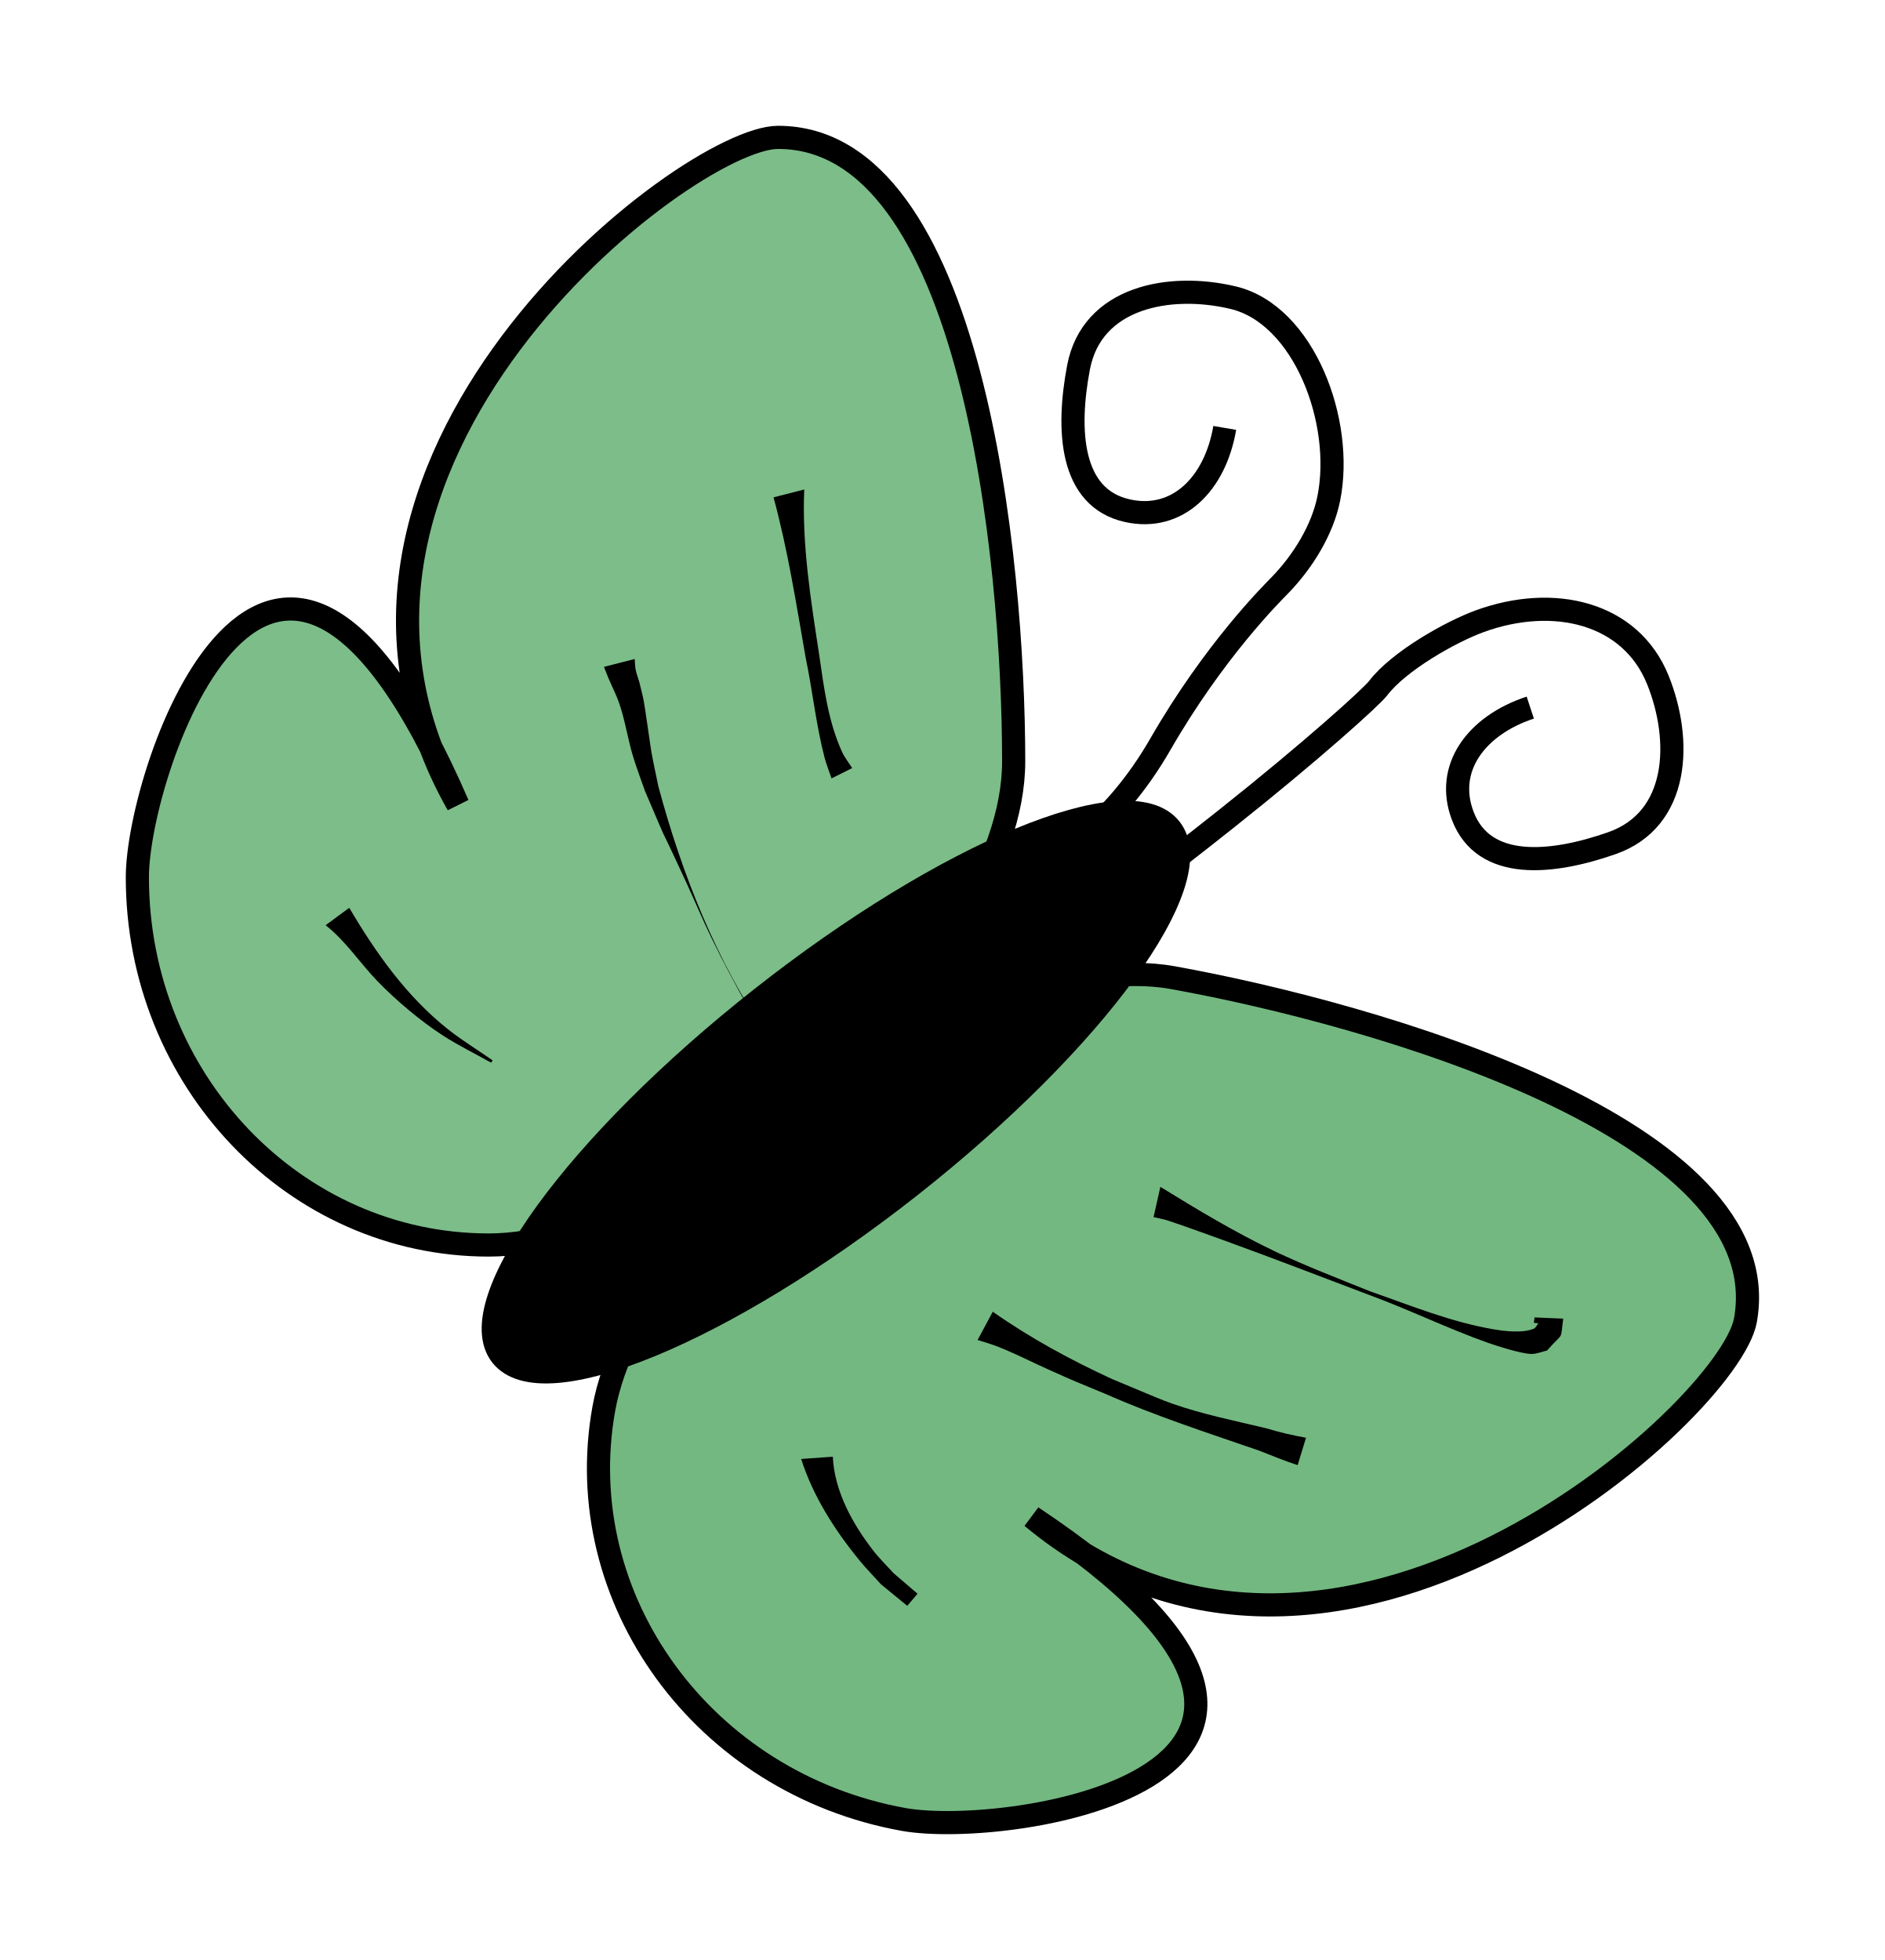
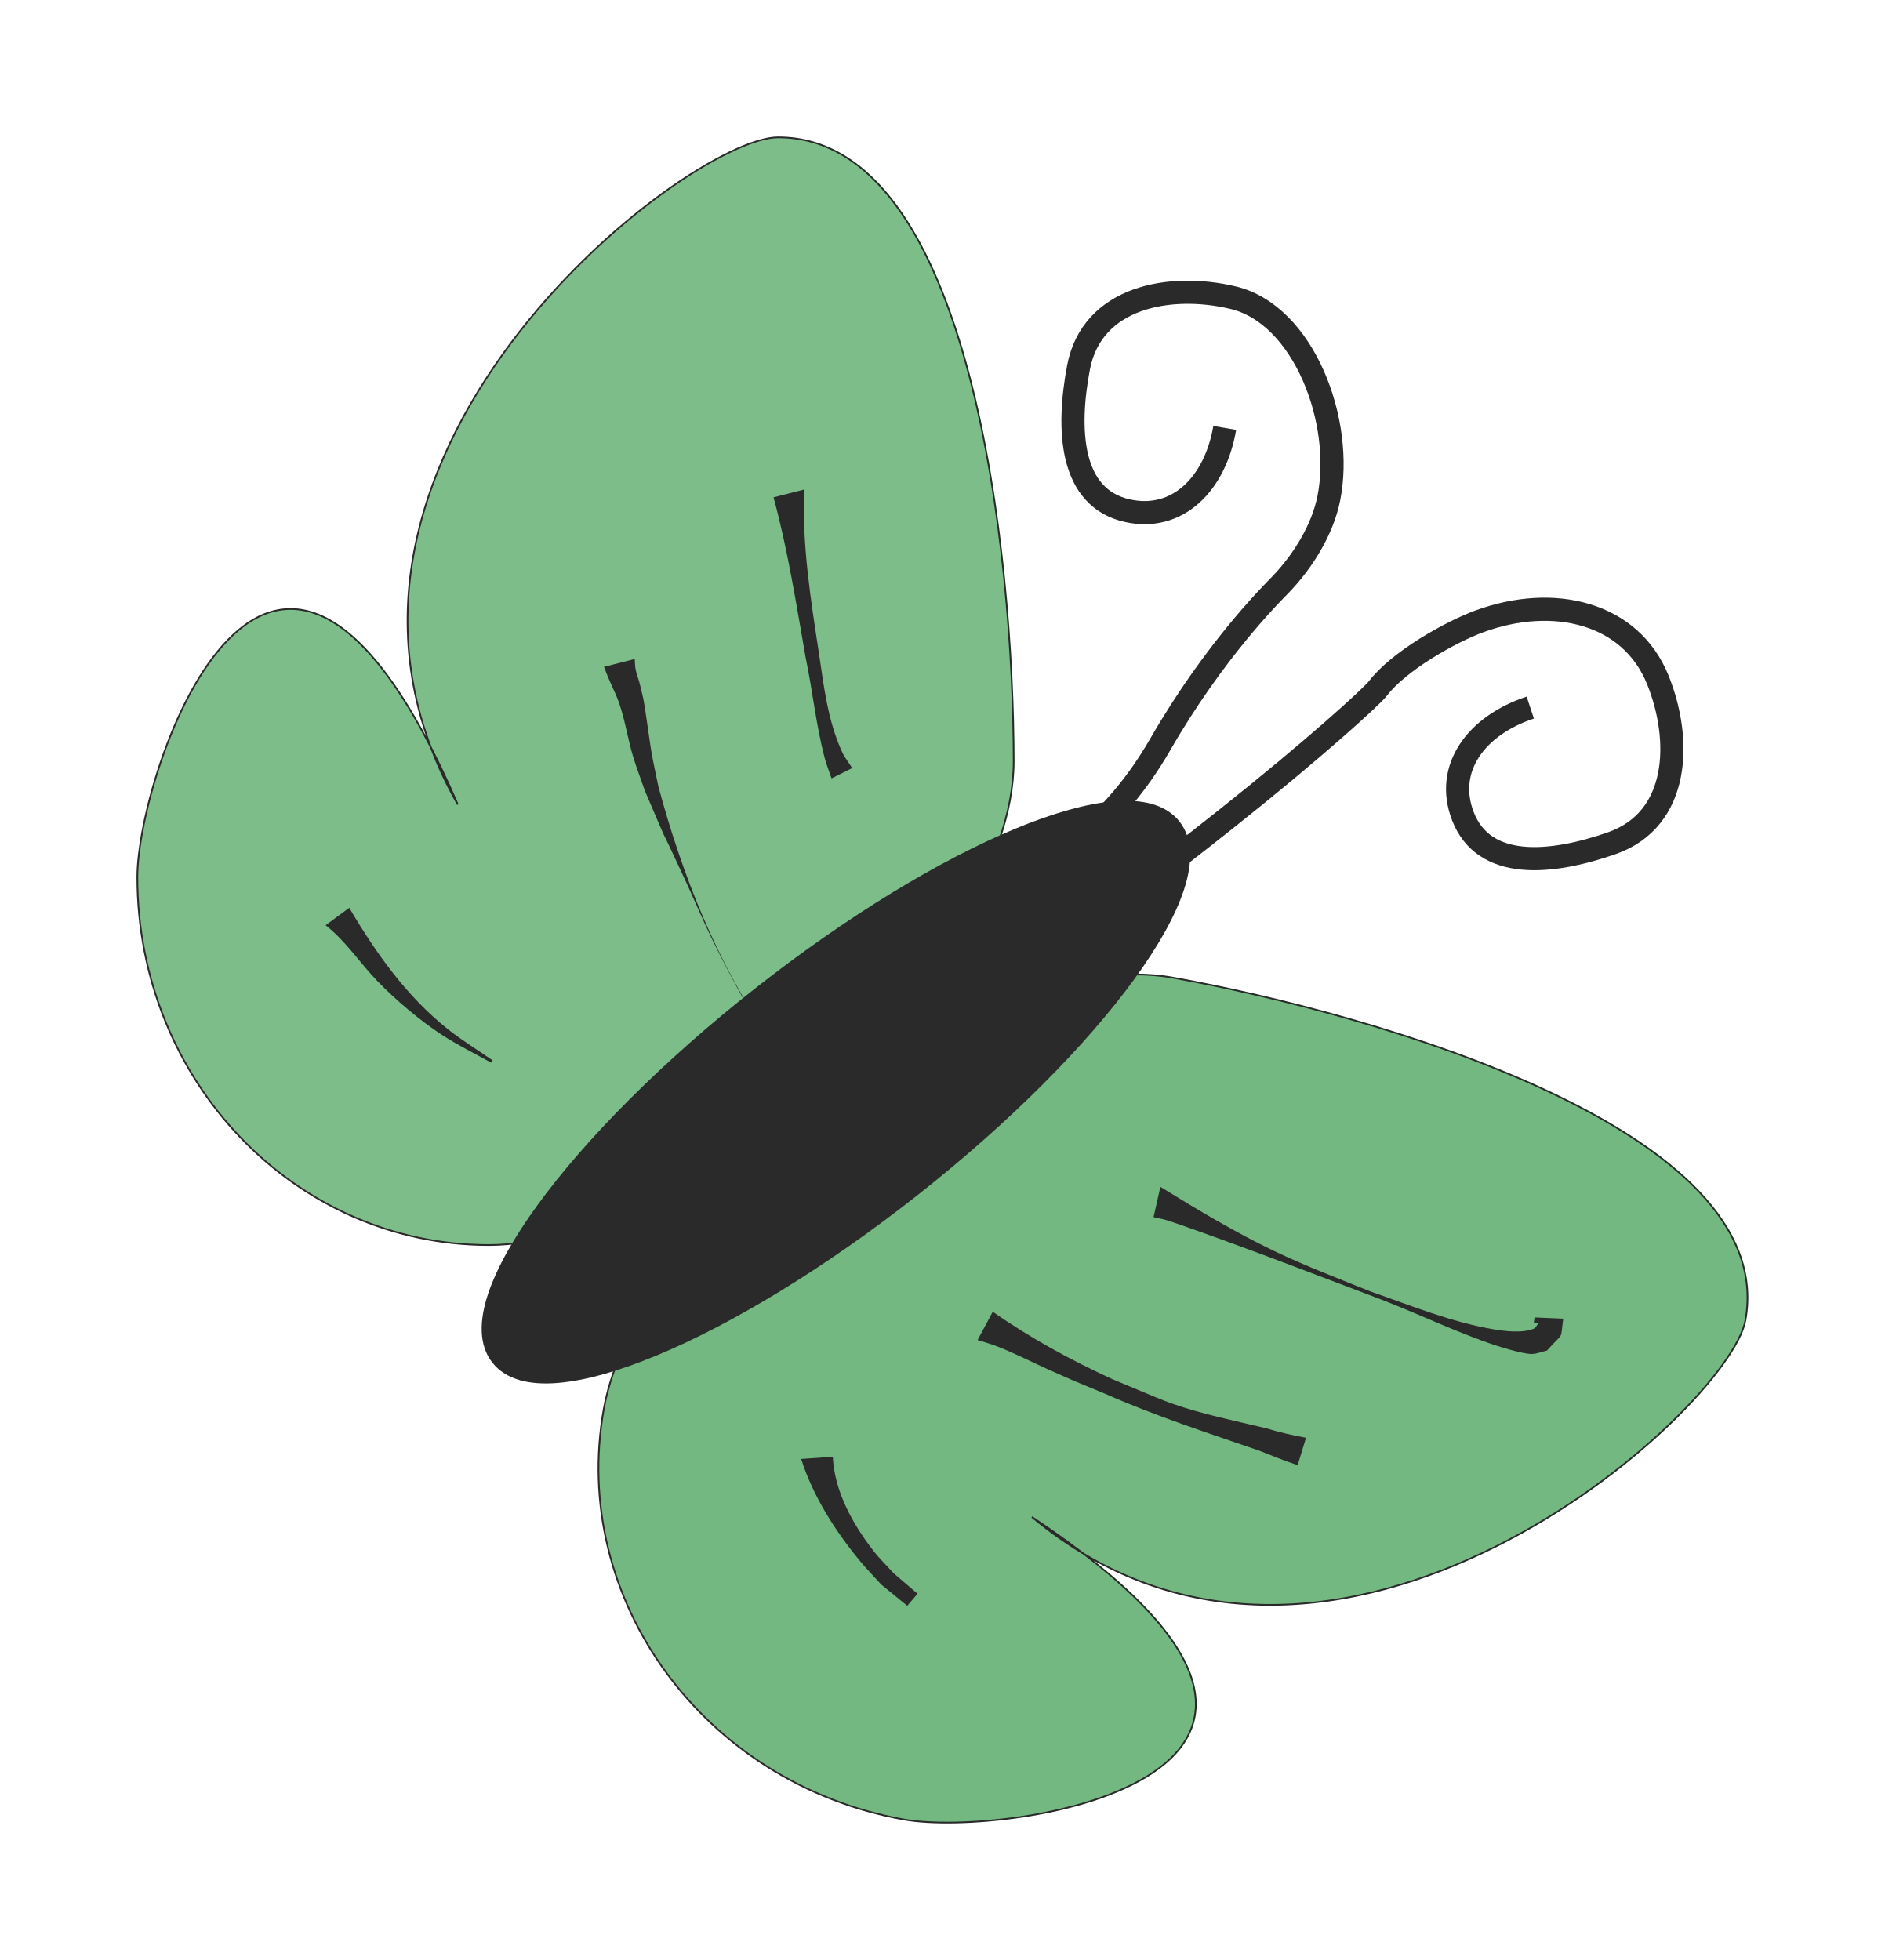
<svg xmlns="http://www.w3.org/2000/svg" width="74.923" height="77.923" id="svg10560" version="1.1">
  <defs id="defs10562">
    </defs>
  <g id="layer1" transform="translate(1.766945,-126.3767)">
    <g id="layer1-54" transform="translate(239.835,239.3412)">
      <g transform="matrix(0.6817788,0.7315584,-0.7315584,0.6817788,280.4318,-146.5237)" id="g3199" />
      <g transform="translate(-227.1429,-28.57143)" id="g3464">
        <g id="layer1-0" transform="matrix(0.06725509,0,0,0.06725509,-12.94947,-73.82934)">
-           <path id="path10711" d="m 576.686,293.052 c 0,120.089 -195.589,285.849 -310.281,285.849 -114.692,0 -207.668,-97.352 -207.668,-217.441 0,-63.397 79.662,-296.365 189.41,-42.932 -114.508,-201.676 135.135,-394.393 189.279,-394.393 114.692,0 139.26,248.827 139.26,368.916 z" style="fill:#73b881;fill-opacity:0.933;fill-rule:evenodd;stroke:#000000;stroke-width:13.682;stroke-linecap:round;stroke-linejoin:miter;stroke-miterlimit:4;stroke-opacity:1;stroke-dashoffset:0" />
-           <path style="fill:#73b881;fill-opacity:1;fill-rule:evenodd;stroke:#000000;stroke-width:13.682;stroke-linecap:round;stroke-linejoin:miter;stroke-miterlimit:4;stroke-opacity:1;stroke-dashoffset:0" d="M 670.831,420.867 C 552.647,399.562 354.817,562.64 334.469,675.513 c -20.347,112.873 58.965,221.645 177.149,242.95 62.392,11.247 305.796,-25.82 75.854,-178.789 C 765.634,888.145 999.583,676.652 1009.189,623.367 1029.536,510.494 789.015,442.172 670.831,420.867 z" id="path11224" />
-           <path transform="matrix(1.34358,-1.058113,1.058113,1.34358,-587.6189,110.9426)" d="m 497.143,556.648 a 147.143,41.429 0 1 1 -294.286,0 147.143,41.429 0 1 1 294.286,0 z" id="path11226" style="fill:#000000;fill-opacity:1;fill-rule:evenodd;stroke:#000000;stroke-width:8;stroke-linecap:round;stroke-linejoin:miter;stroke-miterlimit:4;stroke-opacity:1;stroke-dasharray:none;stroke-dashoffset:0" />
-           <path id="path11230" d="m 701.44,95.886 c -5.673,33.24 -27.975,55.447 -57.456,48.952 -34.058,-7.503 -35.956,-47.908 -28.973,-84.702 7.938,-41.829 54.107,-50.144 91.399,-41.244 41.853,9.988 65.67,73.394 56.498,118.794 -3.653,18.083 -14.898,36.833 -28.939,51.28 -4.482,4.612 -38.598,38.327 -70.669,94.05 -54.848,95.297 -142.333,94.526 -147.64,96.774" style="fill:none;stroke:#000000;stroke-width:13.682;stroke-linecap:butt;stroke-linejoin:miter;stroke-miterlimit:4;stroke-opacity:1;stroke-dasharray:none" />
-           <path id="path11230-8" d="m 882.024,261.217 c -32.028,10.55 -50.674,35.905 -39.869,64.094 12.482,32.565 52.72,28.436 88.068,16.063 40.184,-14.067 41.546,-60.959 27.202,-96.514 -16.098,-39.904 -61.608,-50.578 -105.141,-34.76 -17.339,6.3 -48.03,23.662 -60.23,39.695 -3.894,5.118 -39.076,36.956 -89.413,76.952 -86.087,68.402 -96.509,70.15 -97.942,75.732" style="fill:none;stroke:#000000;stroke-width:13.682;stroke-linecap:butt;stroke-linejoin:miter;stroke-miterlimit:4;stroke-opacity:1;stroke-dasharray:none" />
-           <path d="m 663.387,544.52 c 21.956,13.535 44.179,26.892 67.48,38.021 18.156,8.672 38.244,16.39 56.879,23.878 23.73,8.303 47.407,17.991 72.339,22.259 6.359,1.089 17.119,2.528 23.964,-0.296 1.304,-0.538 1.837,-2.143 2.755,-3.215 -3.579,-0.433 -2.604,0.541 -2.261,-3.461 0,0 16.954,0.714 16.954,0.714 l 0,0 c -1.874,13.643 0.817,7.121 -9.593,18.866 -3.042,0.671 -6.012,2 -9.127,2.013 -5.842,0.024 -21.59,-5.111 -25.596,-6.527 -23.829,-8.422 -46.595,-19.624 -70.313,-28.33 -28.044,-10.608 -56.007,-21.411 -84.182,-31.667 -3.64,-1.325 -29.264,-10.63 -35.35,-12.491 -2.609,-0.798 -5.313,-1.247 -7.969,-1.87 0,0 4.02,-17.895 4.02,-17.895 z" id="path11506" style="fill:#000000;fill-opacity:1;fill-rule:evenodd;stroke:none" />
-           <path d="m 564.331,618.333 c 22.111,15.543 46.051,28.54 70.576,39.818 5.773,2.414 11.528,4.872 17.319,7.243 5.954,2.438 11.847,5.043 17.915,7.182 18.145,6.395 37.318,10.221 56.001,14.705 7.663,2.357 15.459,4.124 23.336,5.553 0,0 -4.948,16.173 -4.948,16.173 l 0,0 c -7.788,-2.483 -15.233,-5.664 -22.864,-8.601 -30.534,-10.527 -61.322,-20.49 -90.906,-33.567 -19.312,-8.002 -15.321,-6.183 -33.804,-14.466 -8.376,-3.754 -16.575,-7.905 -25.02,-11.502 -7.342,-3.127 -9.646,-3.682 -16.579,-5.82 0,0 8.973,-16.718 8.973,-16.718 z" id="path11508" style="fill:#000000;fill-opacity:1;fill-rule:evenodd;stroke:none" />
-           <path d="m 469.792,704.043 c 0.909,20.286 11.746,39.87 23.986,55.604 3.649,4.69 7.953,8.831 11.929,13.247 4.718,4.048 9.437,8.097 14.155,12.145 0,0 -6.072,7.138 -6.072,7.138 l 0,0 c -5.14,-4.204 -10.28,-8.407 -15.42,-12.61 -4.216,-4.676 -8.649,-9.166 -12.647,-14.029 -14.633,-17.799 -27.631,-38.132 -34.651,-60.169 0,0 18.719,-1.325 18.719,-1.325 z" id="path11510" style="fill:#000000;fill-opacity:1;fill-rule:evenodd;stroke:none" />
-           <path d="m 452.895,132.288 c -1.387,32.722 3.868,65.248 8.8,97.482 2.826,19.377 5.283,39.55 13.54,57.588 1.57,3.43 3.988,6.404 5.982,9.606 0,0 -12.184,6.095 -12.184,6.095 l 0,0 c -1.374,-4.102 -3.03,-8.121 -4.122,-12.308 -5.064,-19.421 -7.09,-39.596 -11.199,-59.208 -5.546,-31.662 -10.515,-63.576 -18.961,-94.617 0,0 18.144,-4.639 18.144,-4.639 z" id="path11512" style="fill:#000000;fill-opacity:1;fill-rule:evenodd;stroke:none" />
-           <path d="m 352.696,232.487 c 0.186,2.098 0.147,4.228 0.561,6.293 0.497,2.492 1.436,4.875 2.154,7.313 0.882,3.765 1.928,7.495 2.646,11.295 0.786,4.157 3.936,26.817 4.514,30.065 1.212,6.807 2.734,13.554 4.101,20.331 14.076,52.321 34.385,103.485 65.103,148.413 4.927,7.206 10.663,13.824 15.994,20.736 2.213,2.448 14.952,18.111 20.991,20.518 0.952,0.379 2.576,-2.794 1.562,-2.647 -4.341,0.627 -8.309,2.815 -12.463,4.222 0,0 17.625,-1.627 17.625,-1.627 l 0,0 c -4.074,4.836 -6.613,11.587 -12.221,14.509 -2.256,1.176 -4.071,-3.176 -5.534,-5.258 -5.807,-8.261 -7.366,-19.103 -14.313,-26.699 -15.65,-27.31 -31.665,-54.453 -45.437,-82.786 -5.205,-10.708 -9.78,-21.712 -14.774,-32.52 -21.801,-47.177 -6.214,-11.59 -24.499,-54.281 -2.315,-6.714 -4.873,-13.35 -6.945,-20.143 -2.824,-9.26 -4.3,-18.896 -7.135,-28.153 -2.498,-8.158 -4.313,-10.862 -7.556,-18.515 -0.898,-2.118 -1.678,-4.284 -2.517,-6.427 0,0 18.144,-4.639 18.144,-4.639 z" id="path11514" style="fill:#000000;fill-opacity:1;fill-rule:evenodd;stroke:none" />
-           <path d="m 183.974,379.565 c 15.716,26.654 33.895,52.411 58.38,71.817 8.395,6.654 17.583,12.242 26.374,18.362 0,0 -0.895,1.365 -0.895,1.365 l 0,0 c -9.519,-5.364 -19.379,-10.163 -28.557,-16.091 -13.007,-8.401 -27.92,-20.958 -38.797,-32.269 -10.323,-10.735 -18.601,-23.59 -30.473,-32.891 0,0 13.967,-10.294 13.967,-10.294 z" id="path11520" style="fill:#000000;fill-opacity:1;fill-rule:evenodd;stroke:none" />
+           <path id="path10711" d="m 576.686,293.052 c 0,120.089 -195.589,285.849 -310.281,285.849 -114.692,0 -207.668,-97.352 -207.668,-217.441 0,-63.397 79.662,-296.365 189.41,-42.932 -114.508,-201.676 135.135,-394.393 189.279,-394.393 114.692,0 139.26,248.827 139.26,368.916 z" style="fill:#73b881;fill-opacity:0.933;fill-rule:evenodd;stroke:#2a2a2a;stroke-width:13.682a2a2a000;stroke-linecap:round;stroke-linejoin:miter;stroke-miterlimit:4;stroke-opacity:1;stroke-dashoffset:0" />
+           <path style="fill:#73b881;fill-opacity:1;fill-rule:evenodd;stroke:#2a2a2a;stroke-width:13.682a2a2a000;stroke-linecap:round;stroke-linejoin:miter;stroke-miterlimit:4;stroke-opacity:1;stroke-dashoffset:0" d="M 670.831,420.867 C 552.647,399.562 354.817,562.64 334.469,675.513 c -20.347,112.873 58.965,221.645 177.149,242.95 62.392,11.247 305.796,-25.82 75.854,-178.789 C 765.634,888.145 999.583,676.652 1009.189,623.367 1029.536,510.494 789.015,442.172 670.831,420.867 z" id="path11224" />
+           <path transform="matrix(1.34358,-1.058113,1.058113,1.34358,-587.6189,110.9426)" d="m 497.143,556.648 a 147.143,41.429 0 1 1 -294.286,0 147.143,41.429 0 1 1 294.286,0 z" id="path11226" style="fill:#2a2a2a;fill-opacity:1;fill-rule:evenodd;stroke:#2a2a2a;stroke-width:8;stroke-linecap:round;stroke-linejoin:miter;stroke-miterlimit:4;stroke-opacity:1;stroke-dasharray:none;stroke-dashoffset:0" />
+           <path id="path11230" d="m 701.44,95.886 c -5.673,33.24 -27.975,55.447 -57.456,48.952 -34.058,-7.503 -35.956,-47.908 -28.973,-84.702 7.938,-41.829 54.107,-50.144 91.399,-41.244 41.853,9.988 65.67,73.394 56.498,118.794 -3.653,18.083 -14.898,36.833 -28.939,51.28 -4.482,4.612 -38.598,38.327 -70.669,94.05 -54.848,95.297 -142.333,94.526 -147.64,96.774" style="fill:none;stroke:#2a2a2a;stroke-width:13.682;stroke-linecap:butt;stroke-linejoin:miter;stroke-miterlimit:4;stroke-opacity:1;stroke-dasharray:none" />
+           <path id="path11230-8" d="m 882.024,261.217 c -32.028,10.55 -50.674,35.905 -39.869,64.094 12.482,32.565 52.72,28.436 88.068,16.063 40.184,-14.067 41.546,-60.959 27.202,-96.514 -16.098,-39.904 -61.608,-50.578 -105.141,-34.76 -17.339,6.3 -48.03,23.662 -60.23,39.695 -3.894,5.118 -39.076,36.956 -89.413,76.952 -86.087,68.402 -96.509,70.15 -97.942,75.732" style="fill:none;stroke:#2a2a2a;stroke-width:13.682;stroke-linecap:butt;stroke-linejoin:miter;stroke-miterlimit:4;stroke-opacity:1;stroke-dasharray:none" />
+           <path d="m 663.387,544.52 c 21.956,13.535 44.179,26.892 67.48,38.021 18.156,8.672 38.244,16.39 56.879,23.878 23.73,8.303 47.407,17.991 72.339,22.259 6.359,1.089 17.119,2.528 23.964,-0.296 1.304,-0.538 1.837,-2.143 2.755,-3.215 -3.579,-0.433 -2.604,0.541 -2.261,-3.461 0,0 16.954,0.714 16.954,0.714 l 0,0 c -1.874,13.643 0.817,7.121 -9.593,18.866 -3.042,0.671 -6.012,2 -9.127,2.013 -5.842,0.024 -21.59,-5.111 -25.596,-6.527 -23.829,-8.422 -46.595,-19.624 -70.313,-28.33 -28.044,-10.608 -56.007,-21.411 -84.182,-31.667 -3.64,-1.325 -29.264,-10.63 -35.35,-12.491 -2.609,-0.798 -5.313,-1.247 -7.969,-1.87 0,0 4.02,-17.895 4.02,-17.895 z" id="path11506" style="fill:#2a2a2a;fill-opacity:1;fill-rule:evenodd;stroke:none" />
+           <path d="m 564.331,618.333 c 22.111,15.543 46.051,28.54 70.576,39.818 5.773,2.414 11.528,4.872 17.319,7.243 5.954,2.438 11.847,5.043 17.915,7.182 18.145,6.395 37.318,10.221 56.001,14.705 7.663,2.357 15.459,4.124 23.336,5.553 0,0 -4.948,16.173 -4.948,16.173 l 0,0 c -7.788,-2.483 -15.233,-5.664 -22.864,-8.601 -30.534,-10.527 -61.322,-20.49 -90.906,-33.567 -19.312,-8.002 -15.321,-6.183 -33.804,-14.466 -8.376,-3.754 -16.575,-7.905 -25.02,-11.502 -7.342,-3.127 -9.646,-3.682 -16.579,-5.82 0,0 8.973,-16.718 8.973,-16.718 z" id="path11508" style="fill:#2a2a2a;fill-opacity:1;fill-rule:evenodd;stroke:none" />
+           <path d="m 469.792,704.043 c 0.909,20.286 11.746,39.87 23.986,55.604 3.649,4.69 7.953,8.831 11.929,13.247 4.718,4.048 9.437,8.097 14.155,12.145 0,0 -6.072,7.138 -6.072,7.138 l 0,0 c -5.14,-4.204 -10.28,-8.407 -15.42,-12.61 -4.216,-4.676 -8.649,-9.166 -12.647,-14.029 -14.633,-17.799 -27.631,-38.132 -34.651,-60.169 0,0 18.719,-1.325 18.719,-1.325 z" id="path11510" style="fill:#2a2a2a;fill-opacity:1;fill-rule:evenodd;stroke:none" />
+           <path d="m 452.895,132.288 c -1.387,32.722 3.868,65.248 8.8,97.482 2.826,19.377 5.283,39.55 13.54,57.588 1.57,3.43 3.988,6.404 5.982,9.606 0,0 -12.184,6.095 -12.184,6.095 l 0,0 c -1.374,-4.102 -3.03,-8.121 -4.122,-12.308 -5.064,-19.421 -7.09,-39.596 -11.199,-59.208 -5.546,-31.662 -10.515,-63.576 -18.961,-94.617 0,0 18.144,-4.639 18.144,-4.639 z" id="path11512" style="fill:#2a2a2a;fill-opacity:1;fill-rule:evenodd;stroke:none" />
+           <path d="m 352.696,232.487 c 0.186,2.098 0.147,4.228 0.561,6.293 0.497,2.492 1.436,4.875 2.154,7.313 0.882,3.765 1.928,7.495 2.646,11.295 0.786,4.157 3.936,26.817 4.514,30.065 1.212,6.807 2.734,13.554 4.101,20.331 14.076,52.321 34.385,103.485 65.103,148.413 4.927,7.206 10.663,13.824 15.994,20.736 2.213,2.448 14.952,18.111 20.991,20.518 0.952,0.379 2.576,-2.794 1.562,-2.647 -4.341,0.627 -8.309,2.815 -12.463,4.222 0,0 17.625,-1.627 17.625,-1.627 l 0,0 c -4.074,4.836 -6.613,11.587 -12.221,14.509 -2.256,1.176 -4.071,-3.176 -5.534,-5.258 -5.807,-8.261 -7.366,-19.103 -14.313,-26.699 -15.65,-27.31 -31.665,-54.453 -45.437,-82.786 -5.205,-10.708 -9.78,-21.712 -14.774,-32.52 -21.801,-47.177 -6.214,-11.59 -24.499,-54.281 -2.315,-6.714 -4.873,-13.35 -6.945,-20.143 -2.824,-9.26 -4.3,-18.896 -7.135,-28.153 -2.498,-8.158 -4.313,-10.862 -7.556,-18.515 -0.898,-2.118 -1.678,-4.284 -2.517,-6.427 0,0 18.144,-4.639 18.144,-4.639 z" id="path11514" style="fill:#2a2a2a;fill-opacity:1;fill-rule:evenodd;stroke:none" />
+           <path d="m 183.974,379.565 c 15.716,26.654 33.895,52.411 58.38,71.817 8.395,6.654 17.583,12.242 26.374,18.362 0,0 -0.895,1.365 -0.895,1.365 l 0,0 c -9.519,-5.364 -19.379,-10.163 -28.557,-16.091 -13.007,-8.401 -27.92,-20.958 -38.797,-32.269 -10.323,-10.735 -18.601,-23.59 -30.473,-32.891 0,0 13.967,-10.294 13.967,-10.294 z" id="path11520" style="fill:#2a2a2a;fill-opacity:1;fill-rule:evenodd;stroke:none" />
        </g>
      </g>
    </g>
  </g>
</svg>
